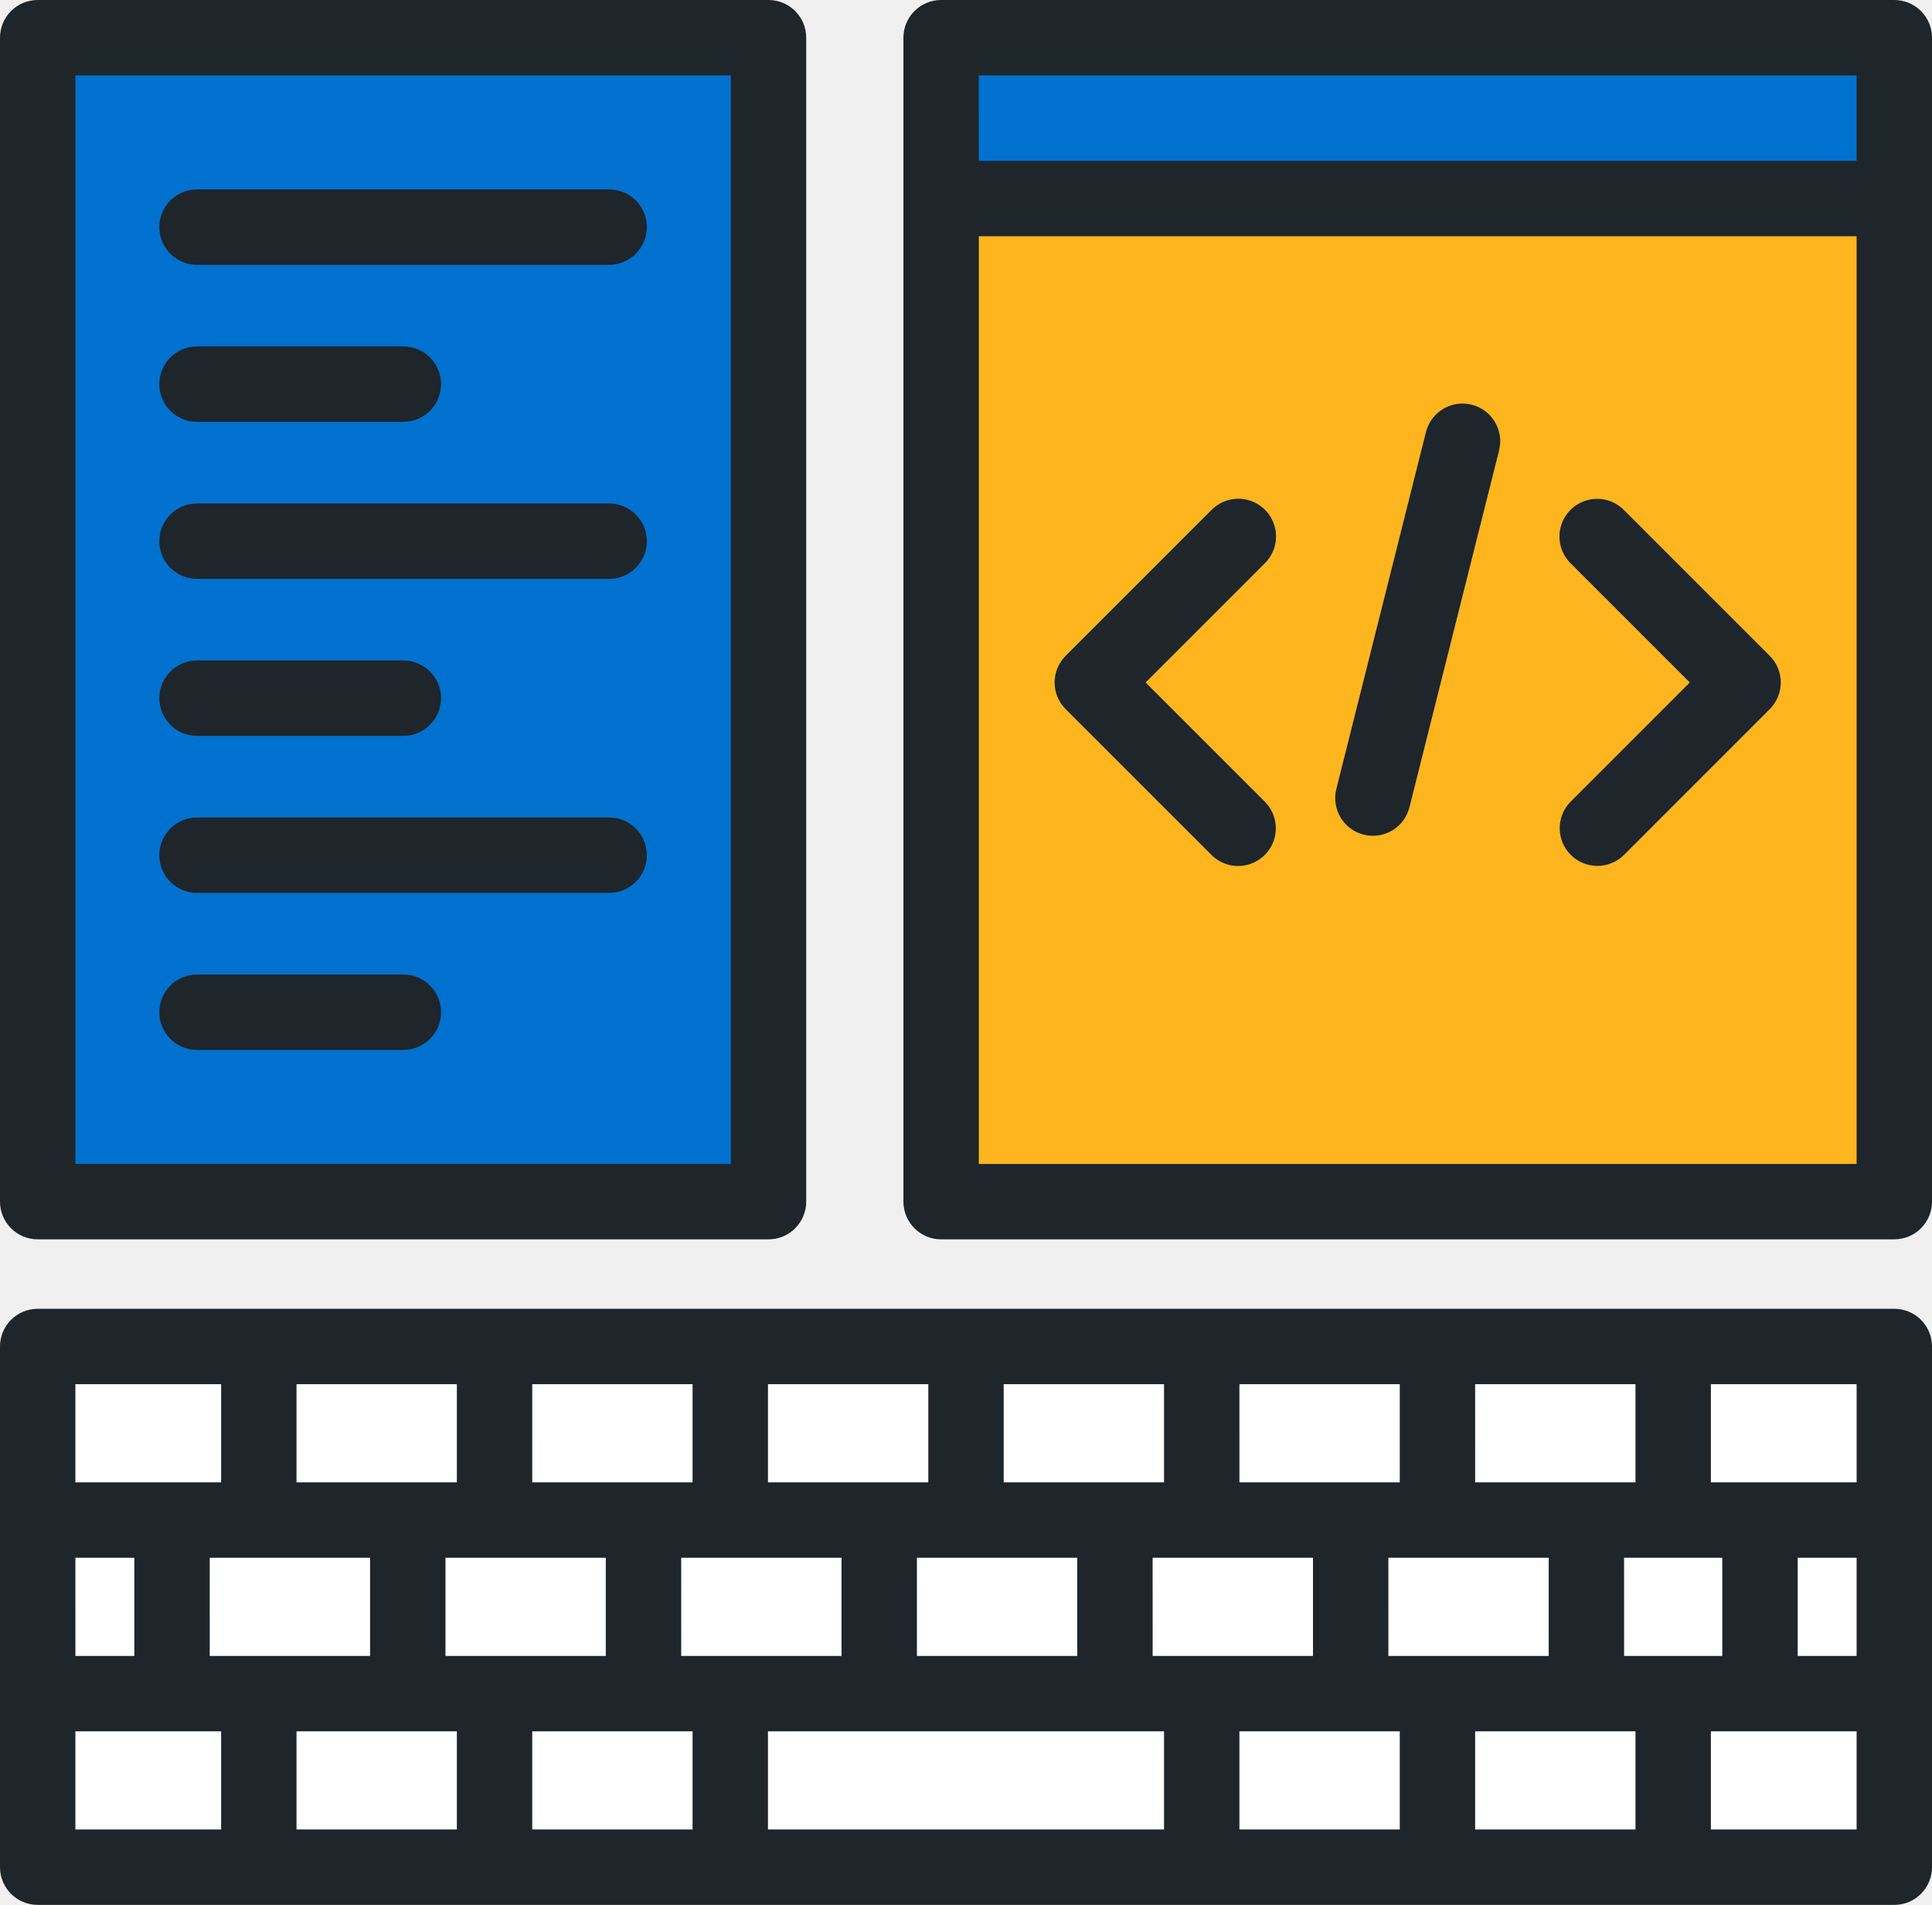
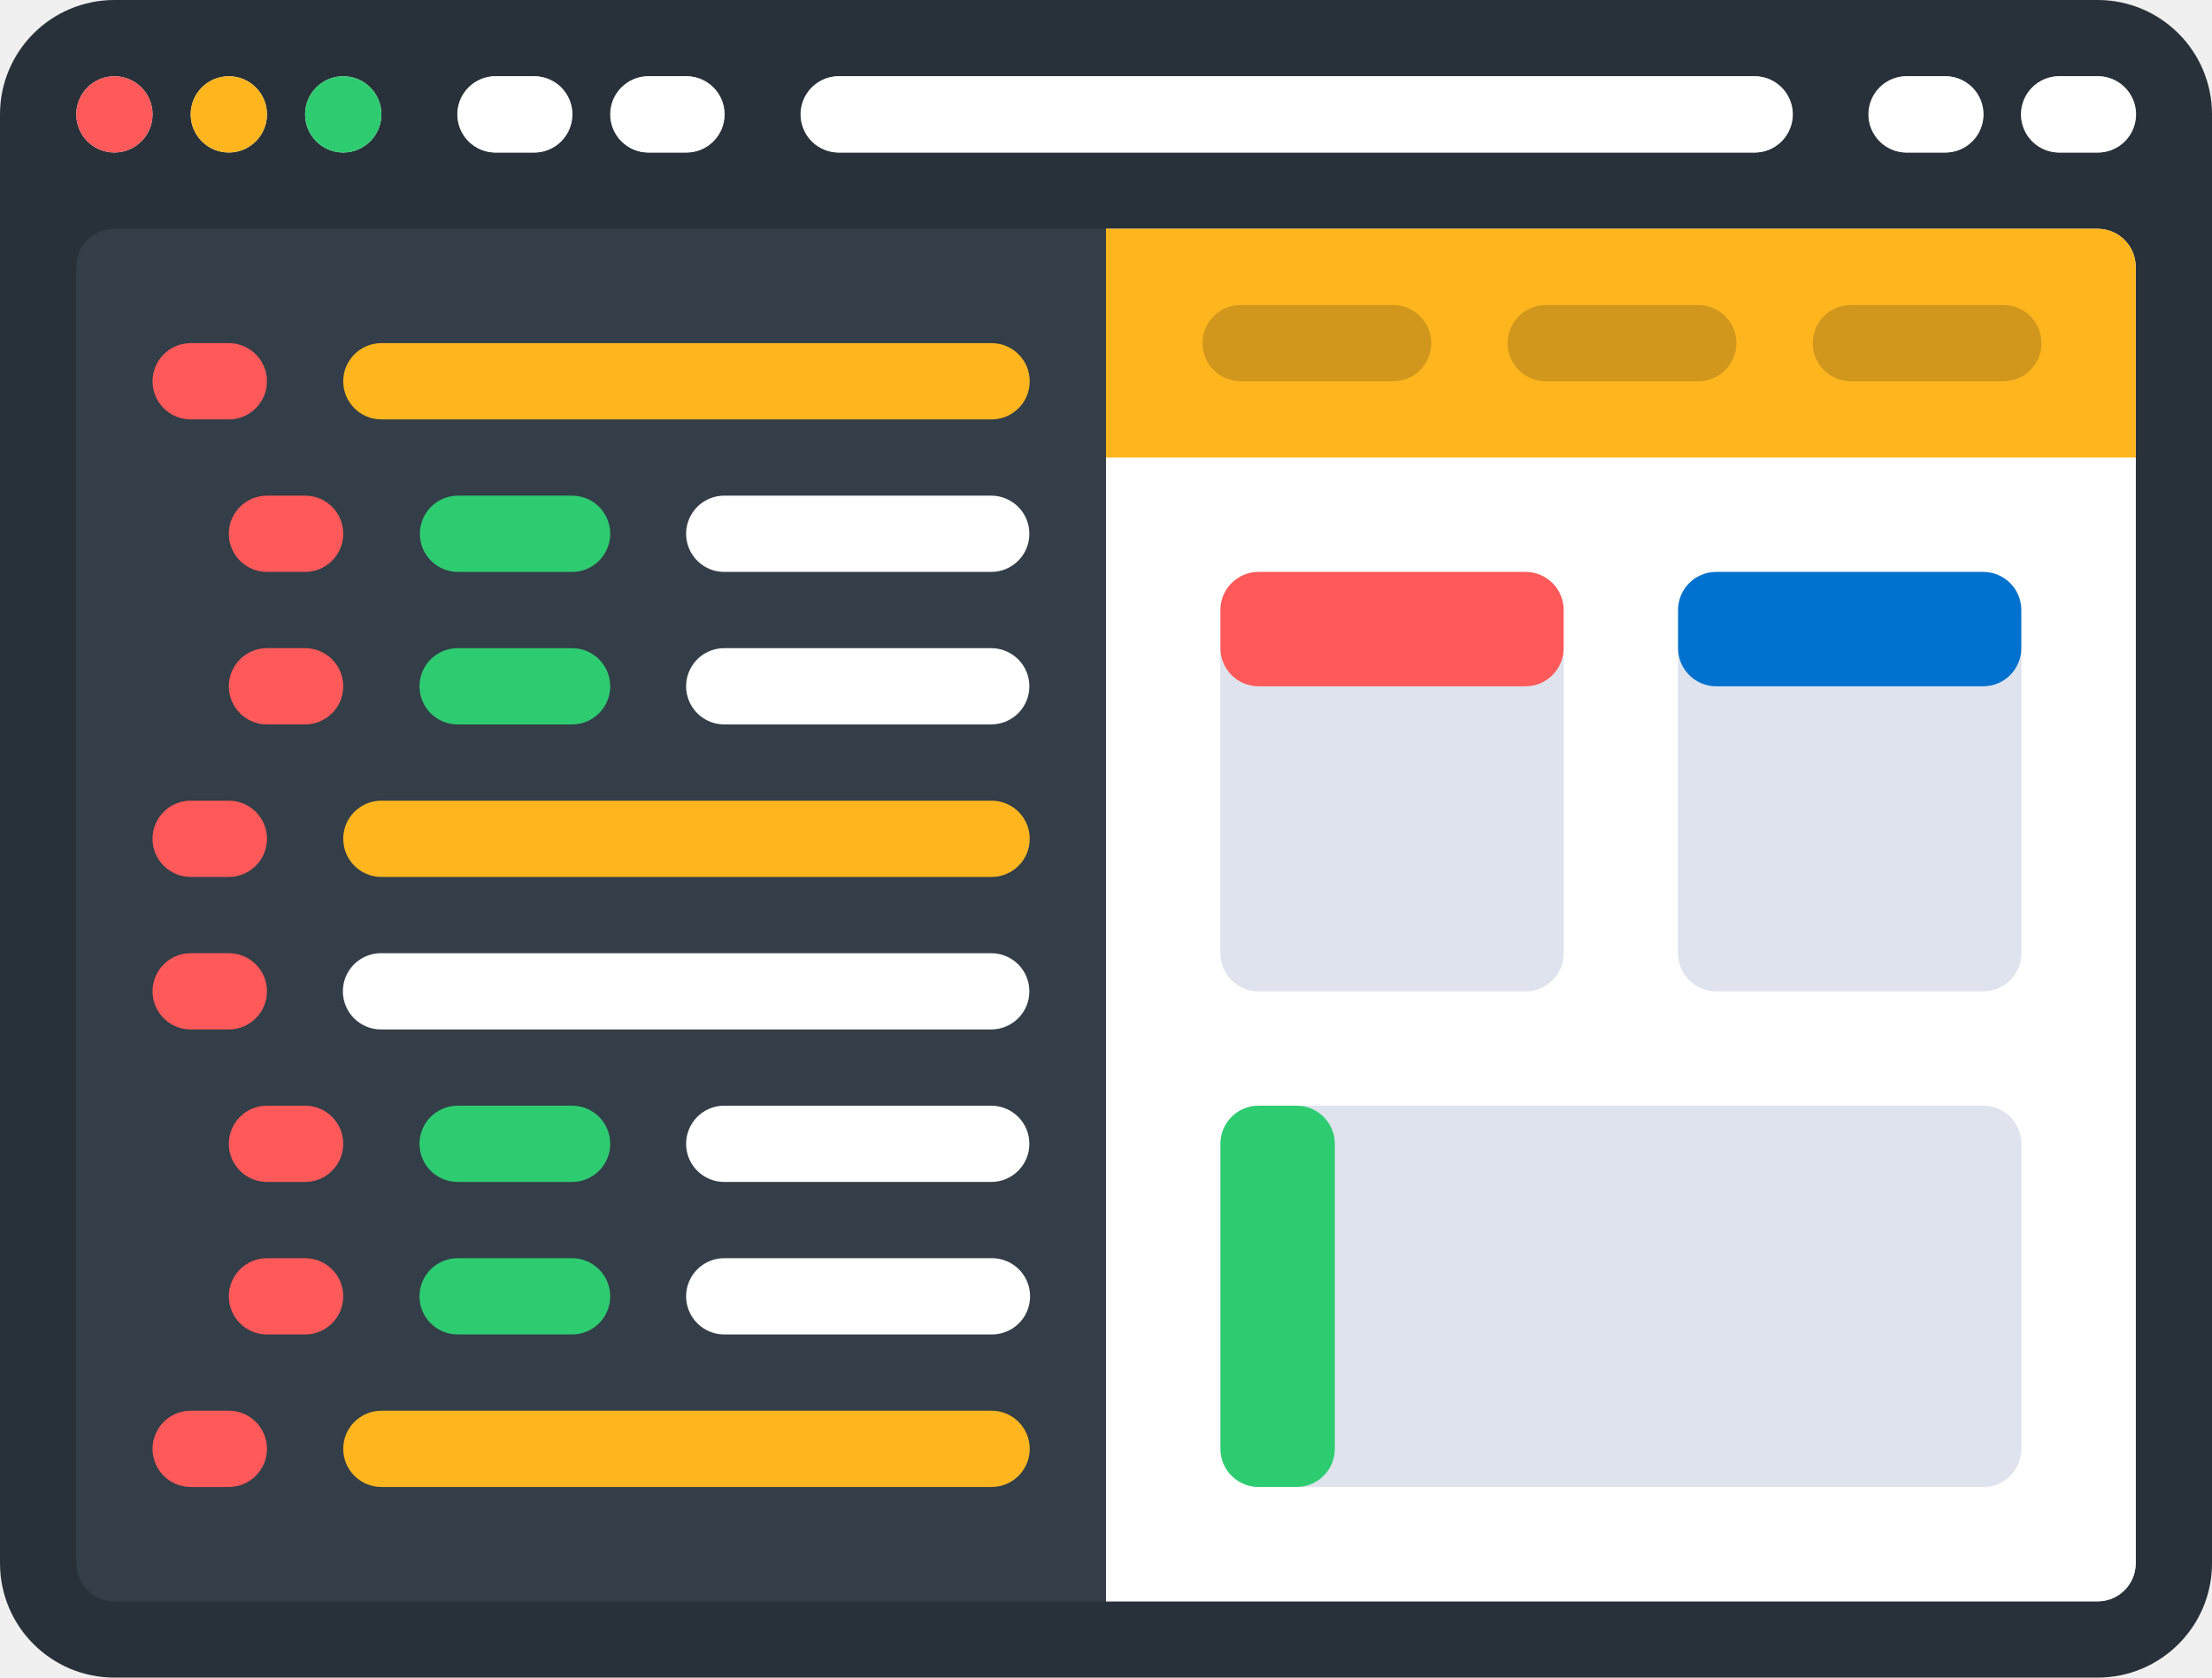
- <svg xmlns="http://www.w3.org/2000/svg" id="Group_2793" data-name="Group 2793" viewBox="-4818 1190 512 504.805">
+ <svg xmlns="http://www.w3.org/2000/svg" id="Group_2938" data-name="Group 2938" viewBox="-4230 1872 656.454 498">
  <defs>
    <style>
      .cls-1 {
-         fill: #ffb61e;
+         fill: #333e48;
      }

      .cls-2 {
-         fill: #0071ce;
+         fill: #283139;
      }

      .cls-3 {
        fill: #fff;
      }

      .cls-4 {
-         fill: #1e252b;
+         fill: #ff5959;
+       }
+ 
+       .cls-5 {
+         fill: #ffb61e;
+       }
+ 
+       .cls-6 {
+         fill: #2ecc71;
+       }
+ 
+       .cls-7 {
+         fill: rgba(27,27,27,0.2);
+       }
+ 
+       .cls-8 {
+         fill: #dee3ed;
+       }
+ 
+       .cls-9 {
+         fill: #0071ce;
      }
    </style>
  </defs>
-   <rect id="Rectangle_434" data-name="Rectangle 434" class="cls-1" width="252.602" height="265.828" transform="translate(-4568.595 1242.61)" />
-   <rect id="Rectangle_435" data-name="Rectangle 435" class="cls-2" width="252.602" height="42.622" transform="translate(-4568.595 1199.988)" />
-   <rect id="Rectangle_436" data-name="Rectangle 436" class="cls-3" width="492.017" height="137.989" transform="translate(-4808.01 1546.824)" />
-   <rect id="Rectangle_437" data-name="Rectangle 437" class="cls-2" width="193.677" height="308.45" transform="translate(-4808.01 1199.99)" />
-   <path id="Union_1" data-name="Union 1" class="cls-4" d="M9.99,504.8A9.99,9.99,0,0,1,0,494.815V356.826a9.99,9.99,0,0,1,9.99-9.99H502.01a9.99,9.99,0,0,1,9.99,9.99V494.815a9.99,9.99,0,0,1-9.99,9.99Zm443.41-19.98h38.621V458.808H453.4Zm-62.47,0h42.491V458.808H390.93Zm-62.472,0H370.95V458.808H328.459Zm-124.939,0H308.48V458.808H203.52Zm-62.471,0H183.54V458.808H141.049Zm-62.47,0H121.07V458.808H78.579Zm-58.6,0H58.6V458.808H19.979ZM476.4,438.83h15.622V412.812H476.4Zm-233.405,0h42.491V412.812H242.992Zm-187.412,0H98.071V412.812H55.58Zm374.821,0h26.017V412.811H430.4Zm-62.471,0h42.491V412.811H367.931Zm-62.47,0h42.491V412.811H305.461Zm-124.94,0h42.491V412.811H180.521Zm-62.47,0h42.49V412.811h-42.49Zm-98.072,0H35.6V412.811H19.979Zm433.421-46h38.621V366.816H453.4Zm-62.47,0h42.491V366.816H390.93Zm-62.47,0h42.491V366.816H328.46Zm-62.471,0H308.48V366.816H265.99Zm-62.47,0h42.492V366.816H203.52Zm-62.47,0h42.491V366.816H141.05Zm-62.471,0H121.07V366.816H78.579Zm-58.6,0H58.6V366.815H19.979Zm229.426-64.4a9.99,9.99,0,0,1-9.99-9.99V9.99A9.99,9.99,0,0,1,249.405,0h252.6A9.989,9.989,0,0,1,512,9.99V318.438a9.99,9.99,0,0,1-9.99,9.99Zm9.989-19.98H492.02V62.6H259.394Zm0-265.826H492.021V19.979H259.394ZM9.99,328.428A9.99,9.99,0,0,1,0,318.438V9.99A9.99,9.99,0,0,1,9.99,0H203.663a9.99,9.99,0,0,1,9.99,9.99V318.438a9.99,9.99,0,0,1-9.99,9.99Zm9.989-19.98H193.673V19.979H19.979Zm32.237-30.219a9.99,9.99,0,1,1,0-19.98h54.671a9.99,9.99,0,1,1,0,19.98Zm0-41.611a9.99,9.99,0,1,1,0-19.98H161.435a9.99,9.99,0,1,1,0,19.98Zm364.048-10.077a9.988,9.988,0,0,1,0-14.126l31.55-31.551-31.55-31.551a9.989,9.989,0,1,1,14.126-14.126L469,173.8a9.991,9.991,0,0,1,0,14.127L430.39,226.541a9.987,9.987,0,0,1-14.126,0Zm-95.24,0-38.614-38.614a9.99,9.99,0,0,1,0-14.127l38.614-38.614a9.989,9.989,0,1,1,14.126,14.125L303.6,180.862l31.551,31.55a9.989,9.989,0,1,1-14.126,14.127Zm40.377-5.355a9.988,9.988,0,0,1-7.255-12.122L377.893,114.5a9.989,9.989,0,1,1,19.377,4.867L373.523,213.93a9.974,9.974,0,0,1-12.122,7.255ZM52.216,195.009a9.99,9.99,0,0,1,0-19.98h54.671a9.99,9.99,0,0,1,0,19.98Zm0-41.611a9.99,9.99,0,1,1,0-19.98H161.435a9.99,9.99,0,1,1,0,19.98Zm0-41.609a9.99,9.99,0,1,1,0-19.98h54.671a9.99,9.99,0,1,1,0,19.98Zm0-41.61a9.99,9.99,0,1,1,0-19.98H161.435a9.99,9.99,0,1,1,0,19.98Z" transform="translate(-4818 1190)" />
+   <path id="Path_7633" data-name="Path 7633" class="cls-1" d="M331.482,114.759H29.279a11.625,11.625,0,0,0-11.624,11.624v395.19A11.625,11.625,0,0,0,29.279,533.2h302.2V114.759Z" transform="translate(-4233.255 1819.66)" />
+   <path id="Path_7616" data-name="Path 7616" class="cls-2" d="M622.5,61.793H33.955A33.955,33.955,0,0,0,0,95.748v430.09a33.955,33.955,0,0,0,33.955,33.955H622.5a33.955,33.955,0,0,0,33.955-33.955V95.748A33.955,33.955,0,0,0,622.5,61.793ZM565.908,84.429h11.319a11.319,11.319,0,1,1,0,22.637H565.908a11.319,11.319,0,1,1,0-22.637ZM249,84.429H520.636a11.319,11.319,0,1,1,0,22.637H249a11.319,11.319,0,1,1,0-22.637Zm-56.591,0h11.319a11.319,11.319,0,0,1,0,22.637H192.409a11.319,11.319,0,0,1,0-22.637Zm-45.272,0h11.319a11.319,11.319,0,1,1,0,22.637H147.137a11.319,11.319,0,1,1,0-22.637Zm-45.274,0A11.319,11.319,0,1,1,90.545,95.748,11.32,11.32,0,0,1,101.863,84.429Zm-33.954,0A11.319,11.319,0,1,1,56.591,95.748,11.32,11.32,0,0,1,67.91,84.429Zm-33.955,0A11.319,11.319,0,1,1,22.636,95.748,11.32,11.32,0,0,1,33.955,84.429ZM633.818,197.611V525.838A11.32,11.32,0,0,1,622.5,537.157H33.955a11.32,11.32,0,0,1-11.319-11.319V141.02A11.32,11.32,0,0,1,33.955,129.7H622.5a11.32,11.32,0,0,1,11.319,11.319ZM622.5,107.065H611.181a11.319,11.319,0,1,1,0-22.637H622.5a11.319,11.319,0,1,1,0,22.637Z" transform="translate(-4230 1810.207)" />
+   <path id="Path_7617" data-name="Path 7617" class="cls-3" d="M256,507.27H550.272a11.32,11.32,0,0,0,11.319-11.319V167.724H256ZM425.773,224.315V213a11.32,11.32,0,0,1,11.319-11.319h79.227A11.32,11.32,0,0,1,527.637,213V314.861a11.32,11.32,0,0,1-11.319,11.319H437.092a11.32,11.32,0,0,1-11.319-11.319Zm-135.818,0V213a11.32,11.32,0,0,1,11.319-11.319H380.5A11.32,11.32,0,0,1,391.819,213V314.861A11.32,11.32,0,0,1,380.5,326.18H301.272a11.32,11.32,0,0,1-11.319-11.319V224.315Zm11.317,135.818H516.319a11.32,11.32,0,0,1,11.319,11.319V462a11.32,11.32,0,0,1-11.319,11.319H301.272A11.32,11.32,0,0,1,289.954,462V371.452A11.32,11.32,0,0,1,301.272,360.133Z" transform="translate(-4157.773 1840.094)" />
+   <circle id="Ellipse_319" data-name="Ellipse 319" class="cls-4" cx="11.319" cy="11.319" r="11.319" transform="translate(-4207.364 1894.636)" />
+   <circle id="Ellipse_320" data-name="Ellipse 320" class="cls-5" cx="11.319" cy="11.319" r="11.319" transform="translate(-4173.409 1894.636)" />
+   <circle id="Ellipse_321" data-name="Ellipse 321" class="cls-6" cx="11.319" cy="11.319" r="11.319" transform="translate(-4139.456 1894.636)" />
+   <path id="Union_21" data-name="Union 21" class="cls-3" d="M475.363,22.639a11.319,11.319,0,1,1,0-22.638h11.318a11.319,11.319,0,0,1,0,22.638Zm-45.273,0A11.319,11.319,0,0,1,430.09,0h11.318a11.319,11.319,0,1,1,0,22.638Zm-316.908,0a11.319,11.319,0,1,1,0-22.638H384.818a11.319,11.319,0,0,1,0,22.638Zm-56.591,0A11.319,11.319,0,0,1,56.591,0H67.91a11.319,11.319,0,1,1,0,22.638Zm-45.273,0A11.319,11.319,0,0,1,11.318,0H22.638a11.319,11.319,0,0,1,0,22.638Z" transform="translate(-4094.182 1894.635)" />
+   <path id="Path_7623" data-name="Path 7623" class="cls-5" d="M550.272,114.759H256v67.91H561.591V126.078A11.319,11.319,0,0,0,550.272,114.759Z" transform="translate(-4157.773 1825.151)" />
+   <path id="Union_17" data-name="Union 17" class="cls-7" d="M192.409,22.638a11.319,11.319,0,0,1,0-22.638h45.273a11.319,11.319,0,0,1,0,22.638Zm-90.545,0a11.319,11.319,0,0,1,0-22.638h45.273a11.319,11.319,0,0,1,0,22.638Zm-90.546,0A11.319,11.319,0,0,1,11.318,0H56.591a11.319,11.319,0,0,1,0,22.638Z" transform="translate(-3873.137 1962.546)" />
+   <g id="Group_2935" data-name="Group 2935" transform="translate(-3867.819 2064.408)">
+     <path id="Path_7627" data-name="Path 7627" class="cls-8" d="M293.8,313.725h79.227a11.32,11.32,0,0,0,11.319-11.319V211.861a11.32,11.32,0,0,1-11.319,11.319H293.8a11.32,11.32,0,0,1-11.319-11.319v90.546A11.32,11.32,0,0,0,293.8,313.725Z" transform="translate(-282.482 -211.861)" />
+     <path id="Path_7628" data-name="Path 7628" class="cls-8" d="M399.732,313.725h79.227a11.32,11.32,0,0,0,11.319-11.319V211.861a11.32,11.32,0,0,1-11.319,11.319H399.732a11.32,11.32,0,0,1-11.319-11.319v90.546A11.32,11.32,0,0,0,399.732,313.725Z" transform="translate(-252.595 -211.861)" />
+   </g>
+   <path id="Path_7629" data-name="Path 7629" class="cls-4" d="M293.8,228.162h79.227a11.32,11.32,0,0,0,11.319-11.319V205.525a11.32,11.32,0,0,0-11.319-11.319H293.8a11.32,11.32,0,0,0-11.319,11.319v11.319A11.32,11.32,0,0,0,293.8,228.162Z" transform="translate(-4150.301 1847.566)" />
+   <path id="Path_7630" data-name="Path 7630" class="cls-9" d="M399.732,228.162h79.227a11.32,11.32,0,0,0,11.319-11.319V205.525a11.32,11.32,0,0,0-11.319-11.319H399.732a11.32,11.32,0,0,0-11.319,11.319v11.319A11.32,11.32,0,0,0,399.732,228.162Z" transform="translate(-4120.415 1847.566)" />
+   <path id="Path_7631" data-name="Path 7631" class="cls-8" d="M311.457,329.112v90.546a11.32,11.32,0,0,1-11.319,11.319H503.866a11.32,11.32,0,0,0,11.319-11.319V329.112a11.32,11.32,0,0,0-11.319-11.319H300.138A11.32,11.32,0,0,1,311.457,329.112Z" transform="translate(-4145.32 1882.434)" />
+   <path id="Path_7632" data-name="Path 7632" class="cls-6" d="M293.8,430.975h11.319a11.32,11.32,0,0,0,11.319-11.319V329.111a11.32,11.32,0,0,0-11.319-11.319H293.8a11.32,11.32,0,0,0-11.319,11.319v90.546A11.32,11.32,0,0,0,293.8,430.975Z" transform="translate(-4150.301 1882.434)" />
+   <path id="Union_18" data-name="Union 18" class="cls-5" d="M11.318,339.547a11.318,11.318,0,1,1,0-22.637H192.409a11.318,11.318,0,0,1,0,22.637Zm0-181.091a11.319,11.319,0,0,1,0-22.638H192.409a11.319,11.319,0,0,1,0,22.638Zm0-135.818A11.319,11.319,0,0,1,11.318,0H192.409a11.319,11.319,0,0,1,0,22.638Z" transform="translate(-4128.137 1973.863)" />
+   <path id="Union_20" data-name="Union 20" class="cls-6" d="M11.318,249a11.319,11.319,0,0,1,0-22.638H45.274a11.319,11.319,0,0,1,0,22.638Zm0-45.274a11.319,11.319,0,0,1,0-22.638H45.274a11.319,11.319,0,0,1,0,22.638Zm0-135.817a11.318,11.318,0,1,1,0-22.637H45.274a11.318,11.318,0,1,1,0,22.637Zm0-45.272A11.319,11.319,0,0,1,11.318,0H45.274a11.319,11.319,0,0,1,0,22.638Z" transform="translate(-4105.5 2019.137)" />
+   <g id="Group_2937" data-name="Group 2937" transform="translate(-4128.137 2019.137)">
+     <path id="Path_7638" data-name="Path 7638" class="cls-3" d="M271.857,282.483H90.767a11.319,11.319,0,1,0,0,22.637h181.09a11.319,11.319,0,0,0,0-22.637Z" transform="translate(-79.448 -146.665)" />
+     <path id="Path_7639" data-name="Path 7639" class="cls-3" d="M249.442,176.552H170.215a11.319,11.319,0,1,0,0,22.637h79.227a11.319,11.319,0,0,0,0-22.637Z" transform="translate(-57.033 -176.552)" />
+     <path id="Path_7640" data-name="Path 7640" class="cls-3" d="M249.442,211.862H170.215a11.319,11.319,0,1,0,0,22.637h79.227a11.319,11.319,0,0,0,0-22.637Z" transform="translate(-57.033 -166.59)" />
+     <path id="Path_7641" data-name="Path 7641" class="cls-3" d="M249.442,317.793H170.215a11.319,11.319,0,1,0,0,22.637h79.227a11.319,11.319,0,0,0,0-22.637Z" transform="translate(-57.033 -136.703)" />
+     <path id="Path_7642" data-name="Path 7642" class="cls-3" d="M249.442,353.1H170.215a11.319,11.319,0,1,0,0,22.637h79.227a11.319,11.319,0,1,0,0-22.637Z" transform="translate(-57.033 -126.74)" />
+   </g>
+   <path id="Union_19" data-name="Union 19" class="cls-4" d="M11.318,339.547a11.318,11.318,0,1,1,0-22.637H22.638a11.318,11.318,0,1,1,0,22.637Zm22.636-45.273a11.319,11.319,0,0,1,0-22.638H45.274a11.319,11.319,0,0,1,0,22.638Zm0-45.274a11.319,11.319,0,0,1,0-22.638H45.274a11.319,11.319,0,0,1,0,22.638ZM11.318,203.728a11.319,11.319,0,0,1,0-22.638H22.638a11.319,11.319,0,0,1,0,22.638Zm0-45.272a11.319,11.319,0,0,1,0-22.638H22.638a11.319,11.319,0,0,1,0,22.638Zm22.636-45.273a11.319,11.319,0,0,1,0-22.638H45.274a11.319,11.319,0,0,1,0,22.638Zm0-45.272a11.319,11.319,0,0,1,0-22.638H45.274a11.319,11.319,0,0,1,0,22.638ZM11.318,22.638A11.319,11.319,0,0,1,11.318,0H22.638a11.319,11.319,0,0,1,0,22.638Z" transform="translate(-4184.728 1973.863)" />
</svg>
